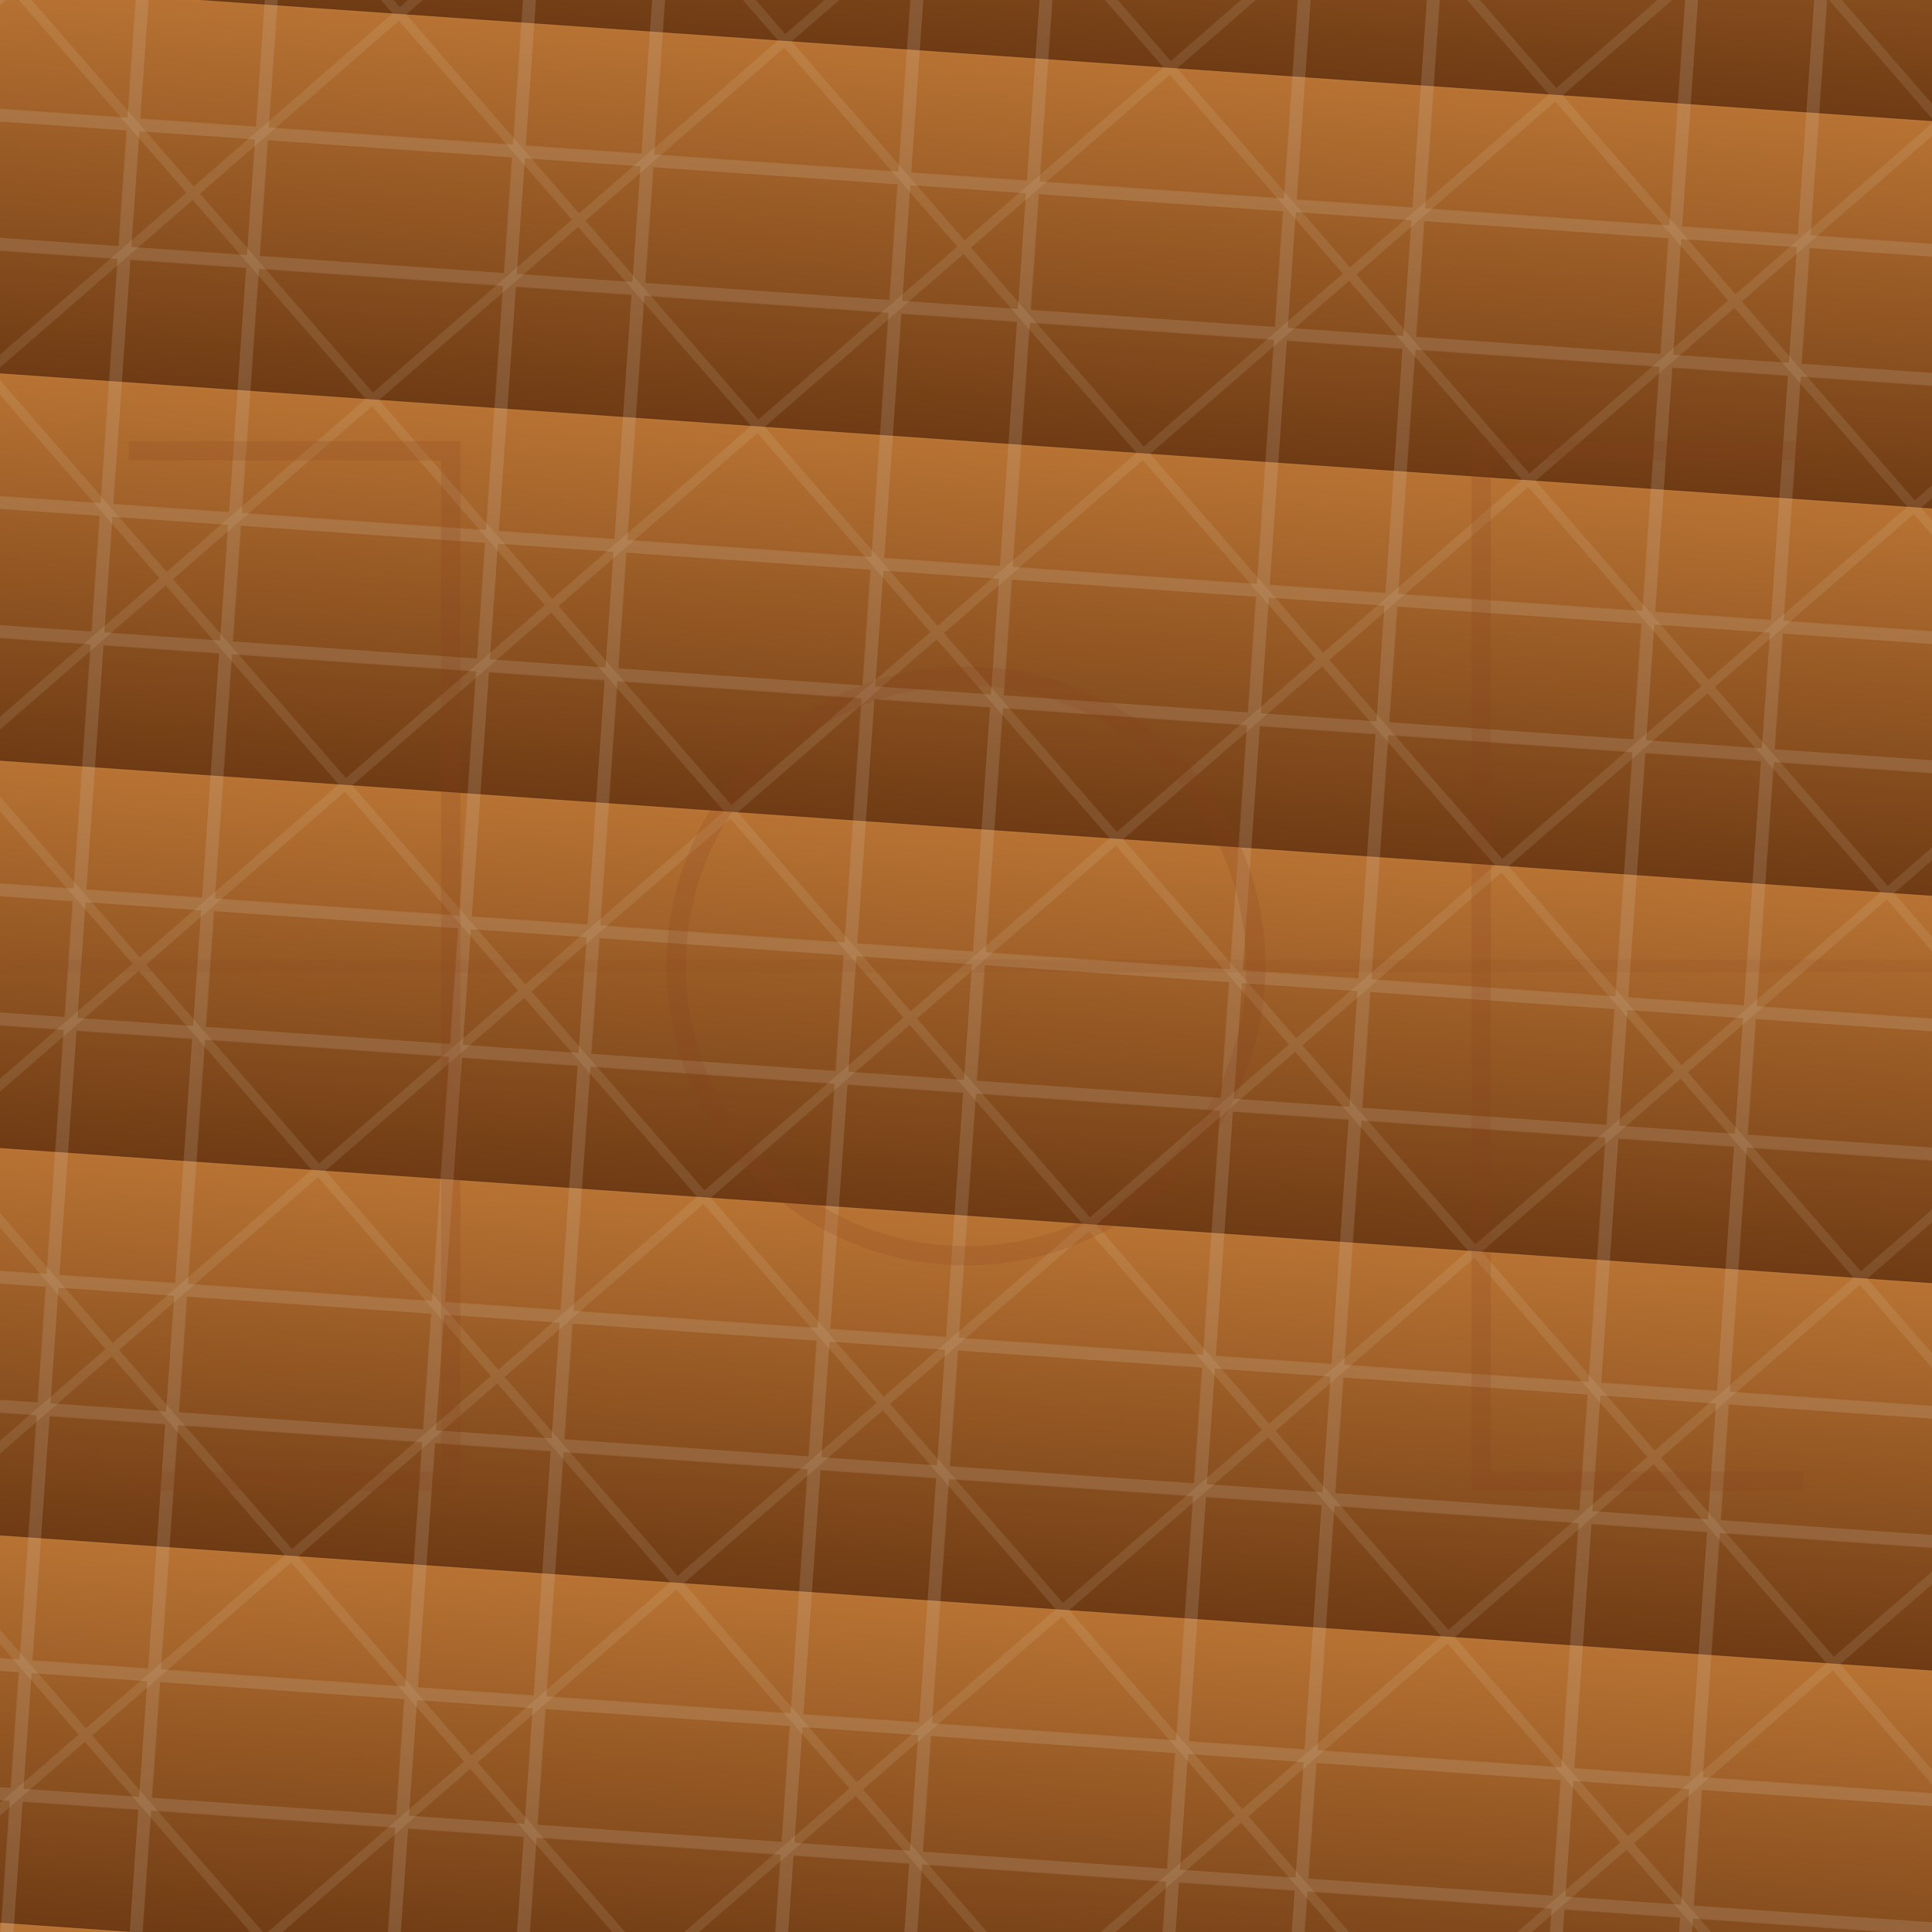
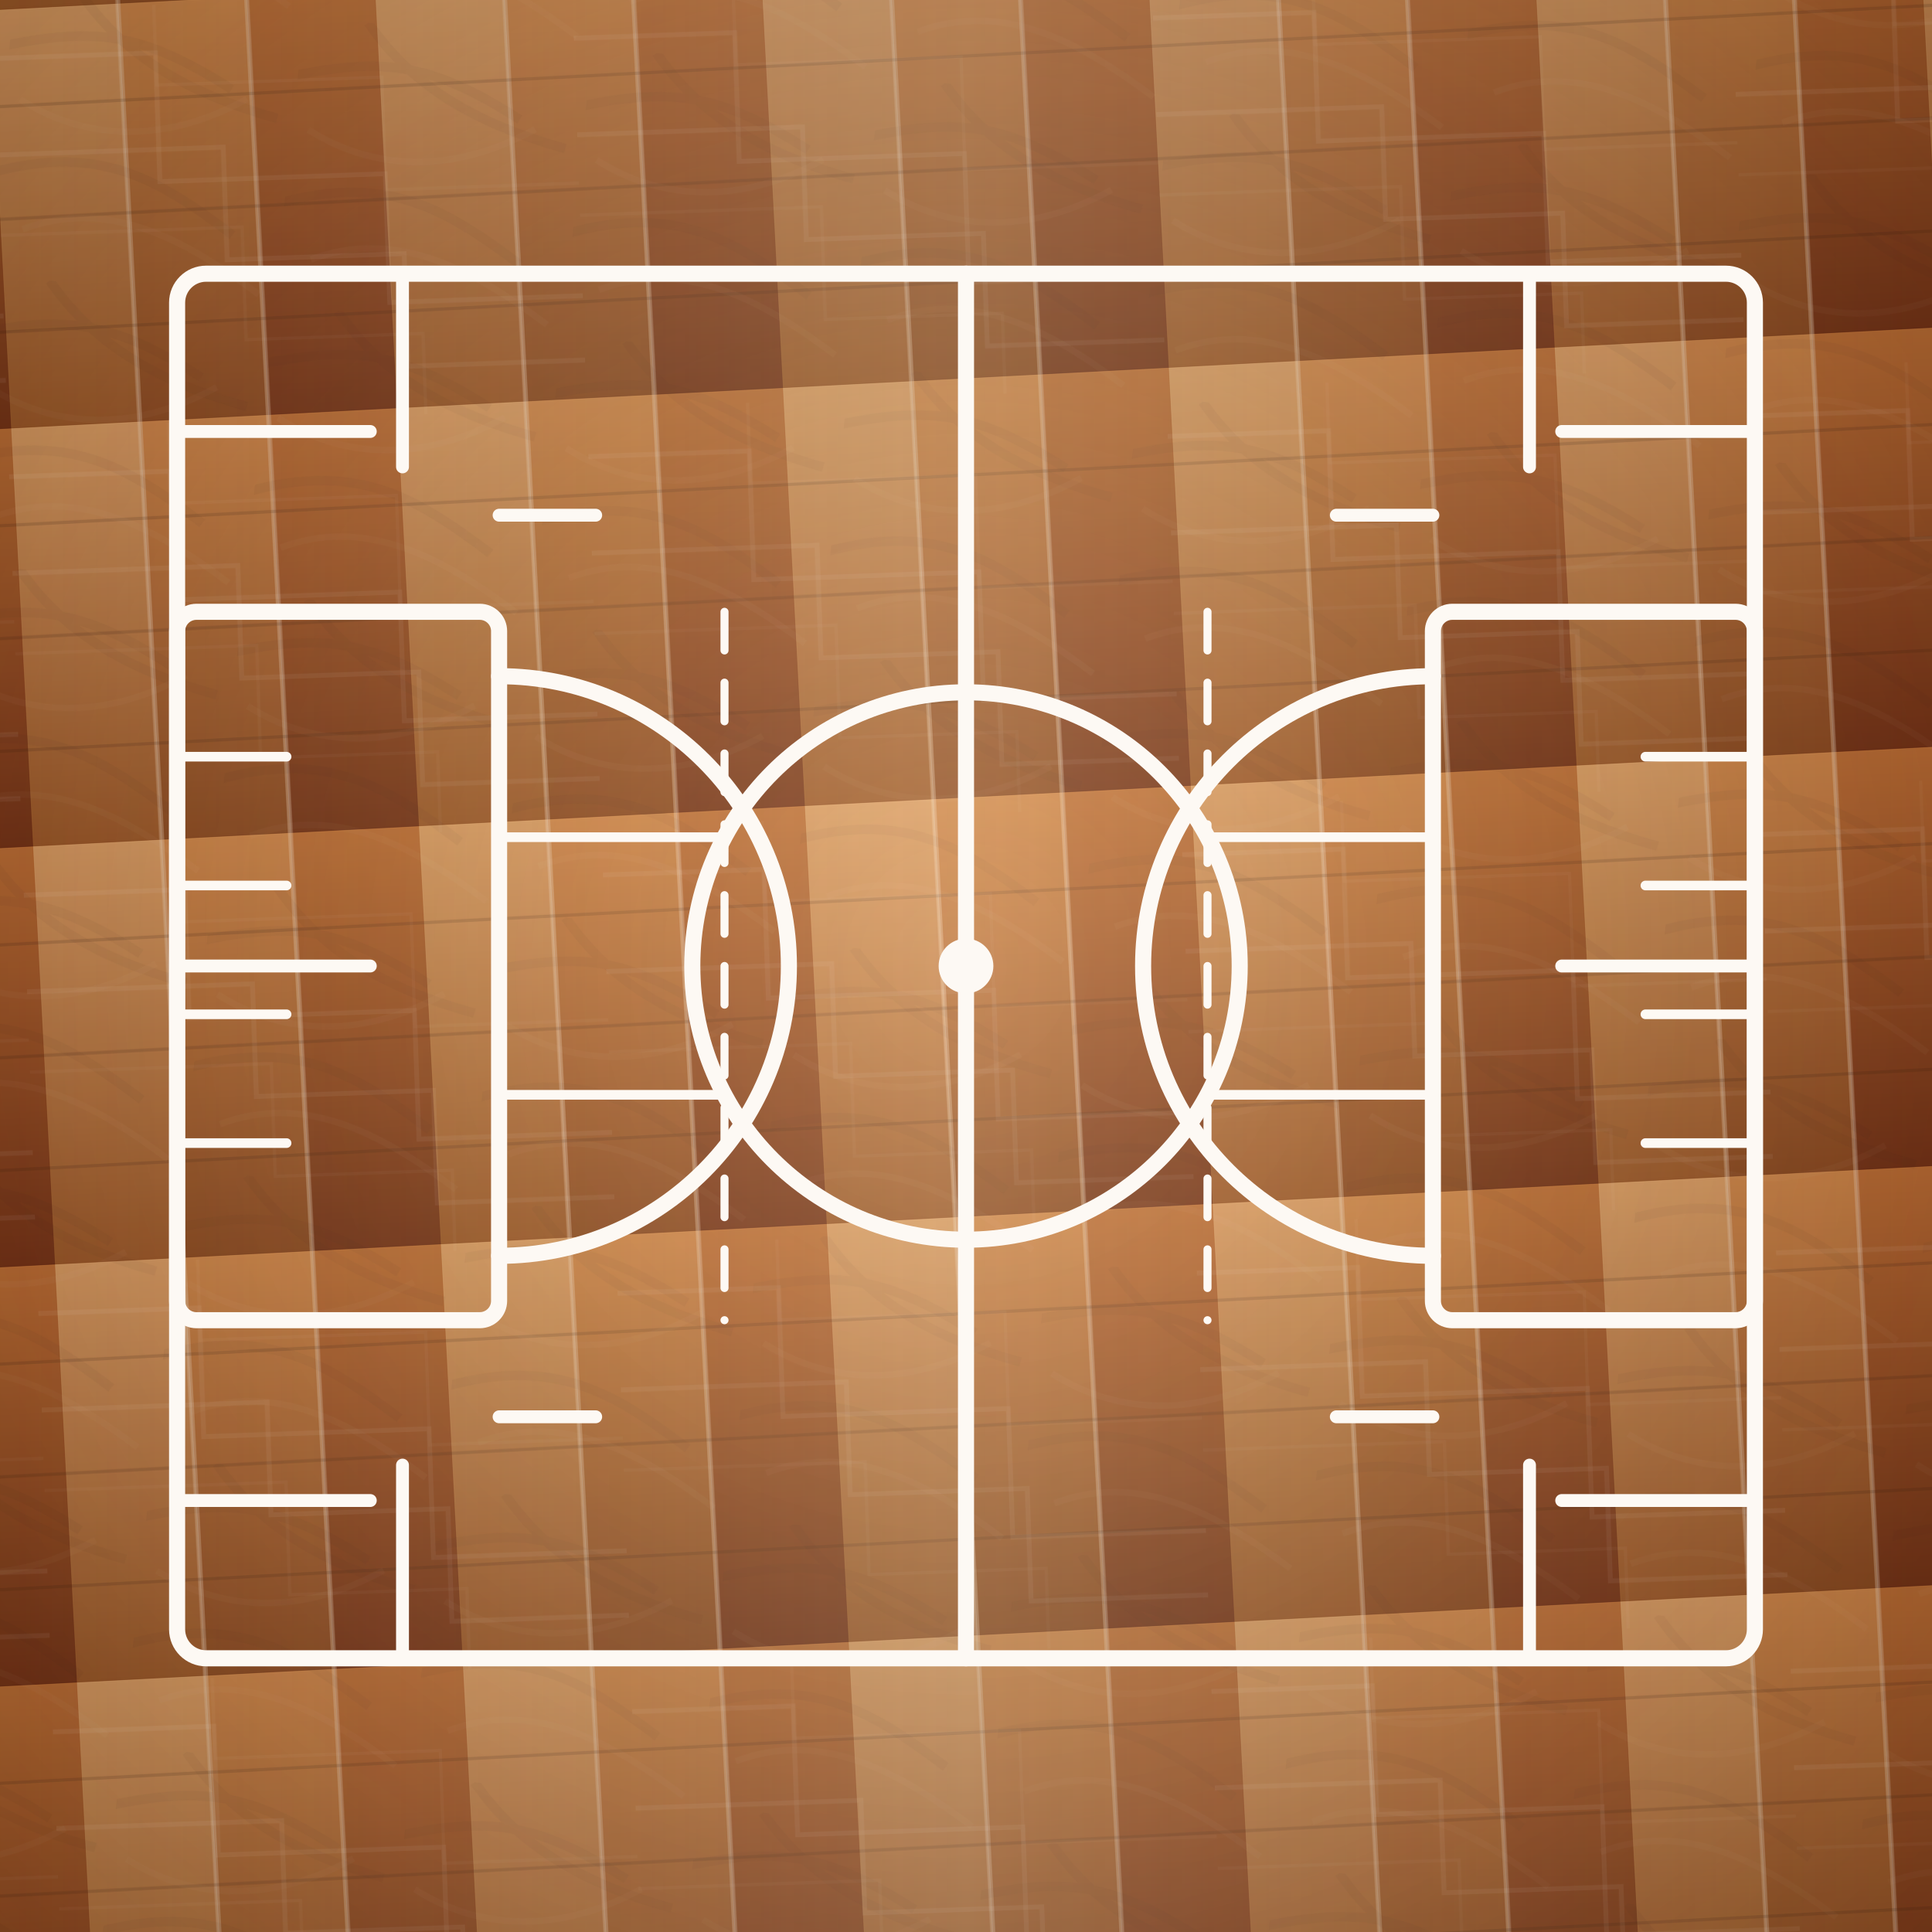
<svg xmlns="http://www.w3.org/2000/svg" width="1200" height="1200" viewBox="0 0 1200 1200" fill="none">
  <defs>
-     <linearGradient id="court-wood" x1="0" y1="0" x2="0" y2="1">
-       <stop offset="0%" stop-color="#b87333" />
-       <stop offset="100%" stop-color="#6f3b14" />
+     <linearGradient id="cedar-sheen" x1="0" y1="0" x2="0" y2="1">
+       <stop offset="0%" stop-color="#d28b4b" />
+       <stop offset="100%" stop-color="#7f3f1c" />
    </linearGradient>
-     <pattern id="parquet" patternUnits="userSpaceOnUse" width="240" height="240" patternTransform="rotate(4 120 120)">
-       <rect width="240" height="240" fill="url(#court-wood)" />
-       <path d="M0 80h240M0 160h240M80 0v240M160 0v240" stroke="#d9ccb8" stroke-width="8" stroke-opacity="0.18" />
-       <path d="M0 0l240 240M240 0L0 240" stroke="#e5d9c4" stroke-width="6" stroke-opacity="0.12" />
+     <linearGradient id="plank-light" x1="0" y1="0" x2="0" y2="1">
+       <stop offset="0%" stop-color="#e0a064" />
+       <stop offset="100%" stop-color="#a05a28" />
+     </linearGradient>
+     <linearGradient id="plank-mid" x1="0" y1="0" x2="0" y2="1">
+       <stop offset="0%" stop-color="#d58949" />
+       <stop offset="100%" stop-color="#8f4b20" />
+     </linearGradient>
+     <linearGradient id="plank-dark" x1="0" y1="0" x2="0" y2="1">
+       <stop offset="0%" stop-color="#c37135" />
+       <stop offset="100%" stop-color="#783416" />
+     </linearGradient>
+     <pattern id="cedar-planks" patternUnits="userSpaceOnUse" width="240" height="260" patternTransform="rotate(-3 120 130)">
+       <rect width="80" height="260" fill="url(#plank-light)" />
+       <rect x="80" width="80" height="260" fill="url(#plank-mid)" />
+       <rect x="160" width="80" height="260" fill="url(#plank-dark)" />
+       <path d="M80 0v260M160 0v260" stroke="#f8dcbf" stroke-width="3" stroke-opacity="0.35" />
+       <path d="M0 60h240M0 130h240M0 200h240" stroke="#371c0f" stroke-width="2" stroke-opacity="0.16" />
+     </pattern>
+     <pattern id="cedar-grain" patternUnits="userSpaceOnUse" width="180" height="180" patternTransform="rotate(6 90 90)">
+       <path d="M-10 40c60-20 90-20 150 10M-10 120c70-30 110-10 160 20M40 0c30 35 70 55 130 65" stroke="#3c1f0f" stroke-width="6" stroke-opacity="0.08" fill="none" />
+       <path d="M10 70c40 20 90 20 140-15M20 150c50-25 100-5 150 25" stroke="#fbe1c6" stroke-width="4" stroke-opacity="0.07" fill="none" />
+     </pattern>
+     <radialGradient id="court-vignette" cx="0.5" cy="0.5" r="0.75">
+       <stop offset="0%" stop-color="#000" stop-opacity="0" />
+       <stop offset="100%" stop-color="#1d0f07" stop-opacity="0.35" />
+     </radialGradient>
+     <linearGradient id="center-glow" x1="0" y1="0" x2="1" y2="0">
+       <stop offset="0%" stop-color="#f9d1a1" stop-opacity="0" />
+       <stop offset="50%" stop-color="#fbe8c9" stop-opacity="0.35" />
+       <stop offset="100%" stop-color="#f9d1a1" stop-opacity="0" />
+     </linearGradient>
+     <pattern id="bracket-floaties" width="360" height="260" patternUnits="userSpaceOnUse" patternTransform="rotate(-2 180 130)">
+       <path d="M0 30h100v80h140v80h120" stroke="#fff" stroke-opacity="0.22" stroke-width="3" fill="none" />
+       <path d="M0 140h150v70h110v70h100" stroke="#fff" stroke-opacity="0.12" stroke-width="2" fill="none" />
+       <path d="M360 230h-110v-70h-110v-70h-150" stroke="#fff" stroke-opacity="0.22" stroke-width="3" fill="none" />
+       <path d="M360 120h-120v-70h-140v-70h-100" stroke="#fff" stroke-opacity="0.12" stroke-width="2" fill="none" />
    </pattern>
  </defs>
-   <rect width="1200" height="1200" fill="url(#parquet)" />
-   <g stroke="#8a3f1f" stroke-opacity="0.18" stroke-width="12" fill="none">
-     <circle cx="600" cy="600" r="180" />
-     <path d="M80 280h200v640H80M1120 280H920v640h200" />
-     <path d="M0 600h1200" stroke-width="8" stroke-opacity="0.1" />
+   <rect width="1200" height="1200" fill="url(#cedar-planks)" />
+   <rect width="1200" height="1200" fill="url(#cedar-grain)" opacity="0.55" />
+   <rect width="1200" height="1200" fill="url(#center-glow)" opacity="0.7" />
+   <rect width="1200" height="1200" fill="url(#court-vignette)" opacity="0.75" />
+   <rect width="1200" height="1200" fill="url(#bracket-floaties)" opacity="0.24" />
+   <g stroke="#fdf9f4" stroke-width="10" stroke-linejoin="round" stroke-linecap="round" fill="none">
+     <rect x="110" y="170" width="980" height="860" rx="18" />
+     <line x1="600" y1="170" x2="600" y2="1030" />
+     <circle cx="600" cy="600" r="170" />
+     <circle cx="600" cy="600" r="12" fill="#fdf9f4" />
+     <rect x="110" y="380" width="200" height="440" rx="12" />
+     <rect x="890" y="380" width="200" height="440" rx="12" />
+     <path d="M310 420a180 180 0 0 1 0 360" />
+     <path d="M890 780a180 180 0 0 1 0-360" />
+     <path d="M110 380v440" stroke-width="8" />
+     <path d="M1090 380v440" stroke-width="8" />
+     <path d="M110 268h120" stroke-width="8" />
+     <path d="M1090 268h-120" stroke-width="8" />
+     <path d="M110 932h120" stroke-width="8" />
+     <path d="M1090 932h-120" stroke-width="8" />
+     <path d="M310 520h140" stroke-width="6" />
+     <path d="M310 680h140" stroke-width="6" />
+     <path d="M890 520h-140" stroke-width="6" />
+     <path d="M890 680h-140" stroke-width="6" />
+     <path d="M110 470h68" stroke-width="6" />
+     <path d="M110 550h68" stroke-width="6" />
+     <path d="M110 630h68" stroke-width="6" />
+     <path d="M110 710h68" stroke-width="6" />
+     <path d="M1090 470h-68" stroke-width="6" />
+     <path d="M1090 550h-68" stroke-width="6" />
+     <path d="M1090 630h-68" stroke-width="6" />
+     <path d="M1090 710h-68" stroke-width="6" />
+     <path d="M250 170v120" stroke-width="8" />
+     <path d="M950 170v120" stroke-width="8" />
+     <path d="M250 1030v-120" stroke-width="8" />
+     <path d="M950 1030v-120" stroke-width="8" />
+     <path d="M110 600h120" stroke-width="8" />
+     <path d="M1090 600h-120" stroke-width="8" />
+     <path d="M450 380v440" stroke-dasharray="24 20" stroke-width="5" />
+     <path d="M750 380v440" stroke-dasharray="24 20" stroke-width="5" />
+   </g>
+   <g stroke="#fdf9f4" stroke-width="8" fill="none" stroke-linecap="round">
+     <path d="M310 320h60" />
+     <path d="M890 320h-60" />
+     <path d="M310 880h60" />
+     <path d="M890 880h-60" />
  </g>
</svg>
